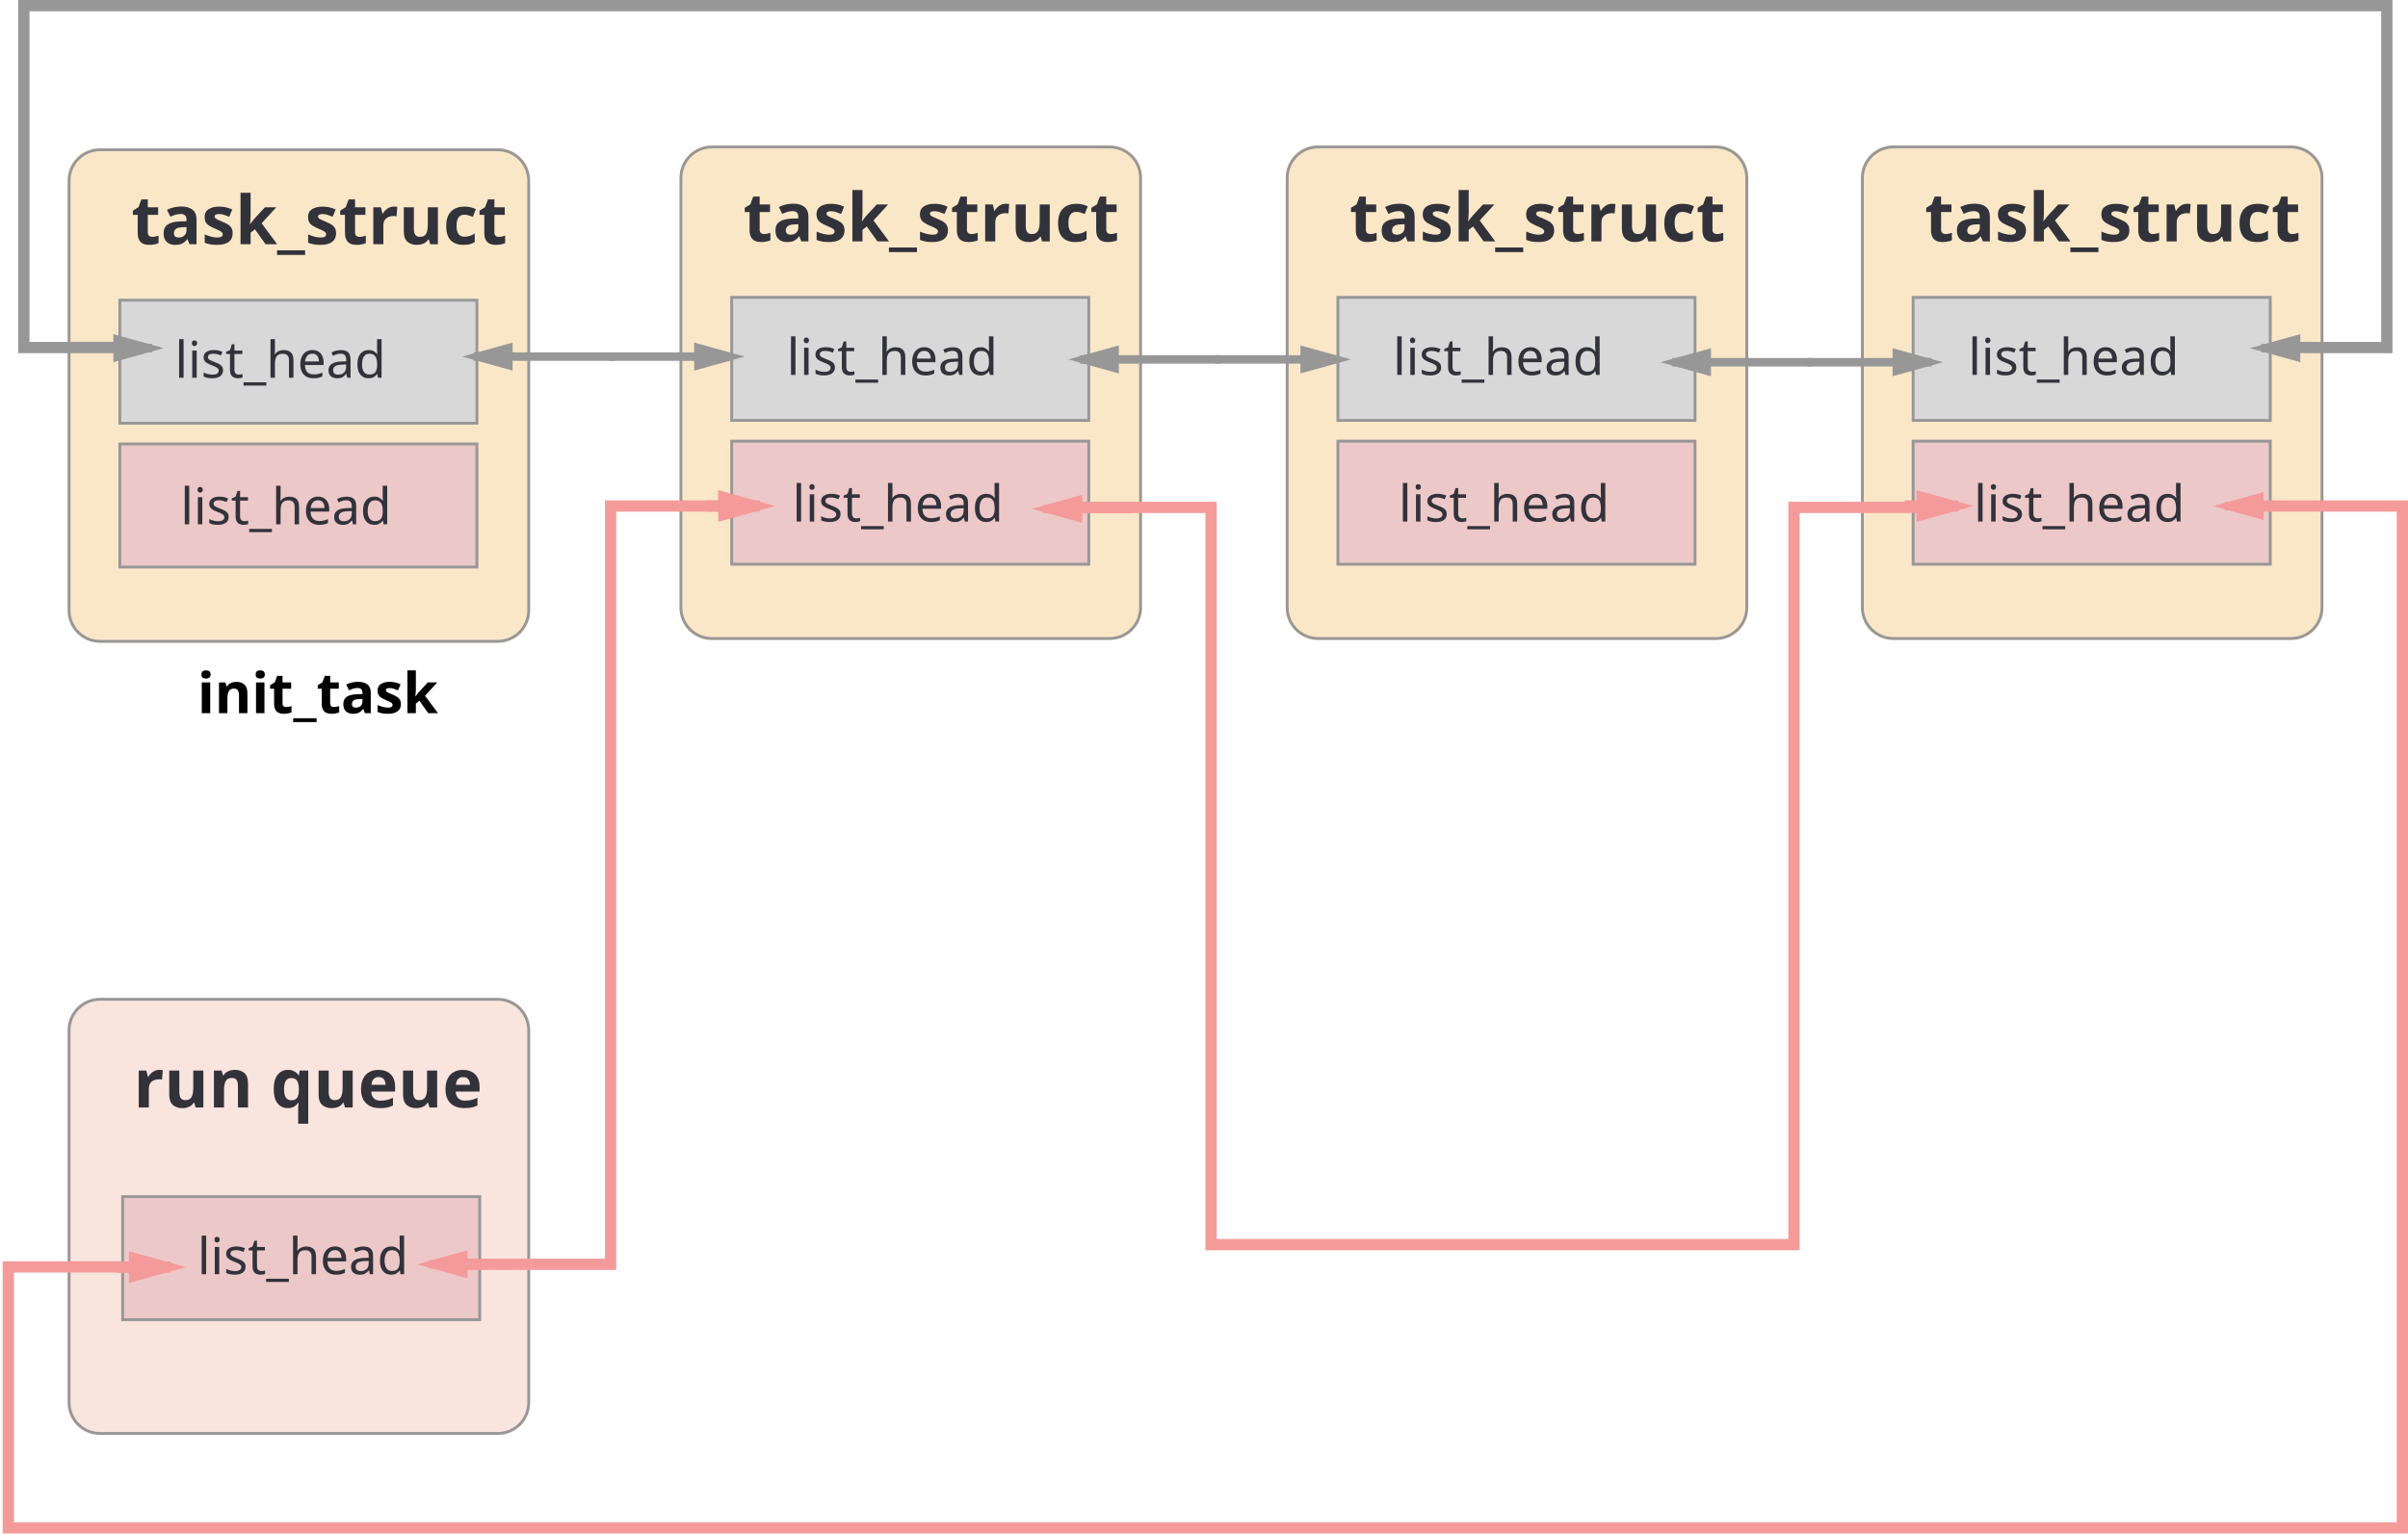
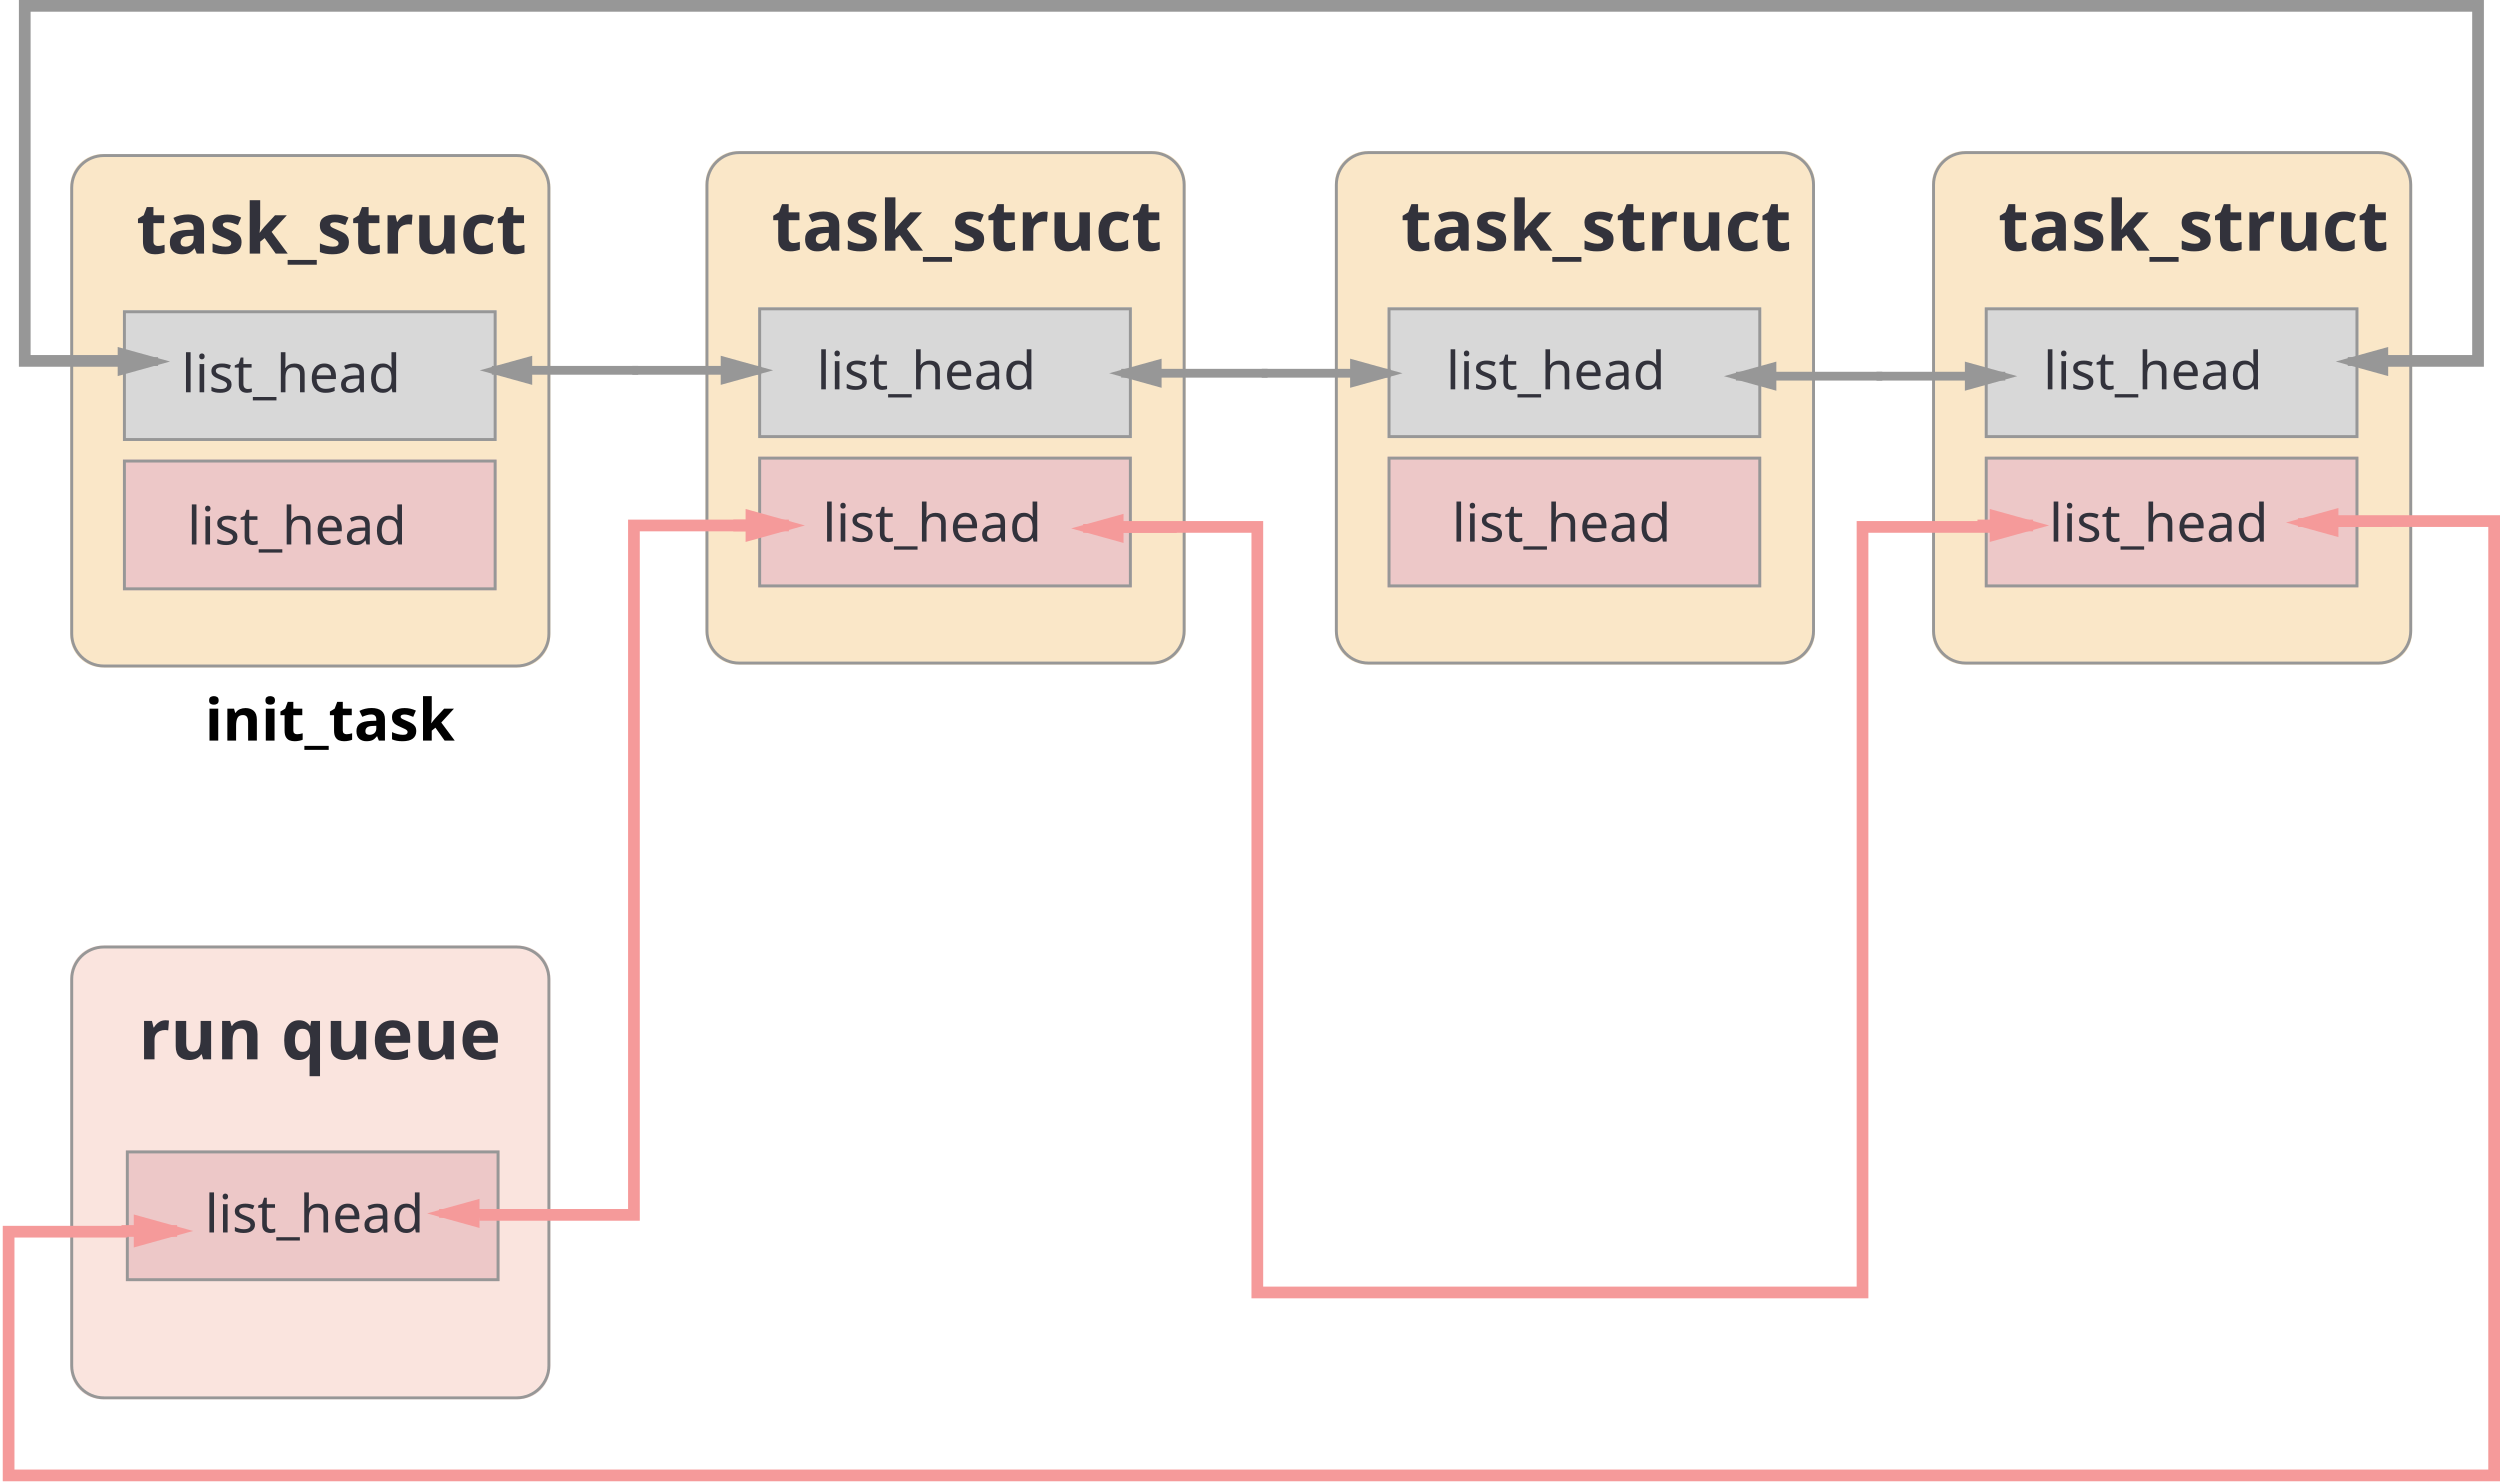
- <svg xmlns="http://www.w3.org/2000/svg" width="854px" height="544px" viewBox="0 0 854 544" version="1.1">
+ <svg xmlns="http://www.w3.org/2000/svg" width="854px" height="506px" viewBox="0 0 854 506" version="1.1">
  <defs />
  <g id="Page-1" stroke="none" stroke-width="1" fill="none" fill-rule="evenodd">
    <g id="run_queue" transform="translate(2, 2)">
      <g transform="translate(6, 0)">
-         <g id="run-queue" transform="translate(16, 352)">
+         <g id="run-queue" transform="translate(16, 321)">
          <g id="Rectangle-5">
            <g id="path-1-link" fill="#FAE4DE">
              <rect id="path-1" x="0" y="0" width="164" height="155" rx="11" />
            </g>
            <rect id="Rectangle-path" stroke="#979797" x="0.5" y="0.5" width="163" height="154" rx="11" />
          </g>
          <g id="Group" transform="translate(23, 14)" fill="#32323B" font-family="Avenir-Heavy, Avenir" font-size="24" font-weight="600">
            <text id="run-queue">
              <tspan x="0.331" y="24.869">run queue</tspan>
            </text>
          </g>
          <g id="Group-26" transform="translate(19, 70)">
            <g id="Rectangle-6">
              <g id="path-2-link" fill="#EDC8C8">
                <rect id="path-2" x="0" y="0" width="127.632" height="44.639" />
              </g>
              <rect id="Rectangle-path" stroke="#979797" x="0.5" y="0.5" width="126.632" height="43.639" />
            </g>
            <text id="list_head" fill="#32323B" font-family="Avenir-Light, Avenir" font-size="18" font-weight="300">
              <tspan x="27" y="28">list_head</tspan>
            </text>
          </g>
        </g>
        <g id="Group-12">
          <g id="task-struct3" transform="translate(16, 50)">
            <g id="Rectangle-5">
              <g id="path-4-link" fill="#FAE7C8">
                <rect id="path-4" x="0" y="0.633" width="164" height="175.367" rx="11" />
              </g>
              <rect id="Rectangle-path" stroke="#979797" x="0.5" y="1.133" width="163" height="174.367" rx="11" />
            </g>
            <g id="Group-25" transform="translate(18, 54)">
              <g id="Rectangle-6">
                <g id="path-5-link" fill="#D8D8D8">
                  <rect id="path-5" x="0" y="0" width="127.632" height="44.639" />
                </g>
                <rect id="Rectangle-path" stroke="#979797" x="0.5" y="0.5" width="126.632" height="43.639" />
              </g>
              <g id="list_head" transform="translate(20, 10)" fill="#32323B" font-family="Avenir-Book, Avenir" font-size="18" font-weight="normal">
                <text>
                  <tspan x="0" y="18">list_head</tspan>
                </text>
              </g>
            </g>
            <g id="task-struct" transform="translate(22, 10)" fill="#32323B" font-family="Avenir-Heavy, Avenir" font-size="24" font-weight="600">
              <text id="task_struct">
                <tspan x="0.586" y="24.633">task_struct</tspan>
              </text>
            </g>
            <g id="Group-26" transform="translate(18, 105)">
              <g id="Rectangle-6">
                <g id="path-7-link" fill="#EDC8C8">
                  <rect id="path-7" x="0" y="0" width="127.632" height="44.639" />
                </g>
                <rect id="Rectangle-path" stroke="#979797" x="0.5" y="0.5" width="126.632" height="43.639" />
              </g>
            </g>
            <g id="list_head" transform="translate(40, 116)" fill="#32323B" font-family="Avenir-Light, Avenir" font-size="18" font-weight="300">
              <text>
                <tspan x="0" y="18">list_head</tspan>
              </text>
            </g>
          </g>
          <g id="task-struct3" transform="translate(233, 49)">
            <g id="Rectangle-5">
              <g id="path-9-link" fill="#FAE7C8">
                <rect id="path-9" x="0" y="0.633" width="164" height="175.367" rx="11" />
              </g>
              <rect id="Rectangle-path" stroke="#979797" x="0.5" y="1.133" width="163" height="174.367" rx="11" />
            </g>
            <g id="Group-25" transform="translate(18, 54)">
              <g id="Rectangle-6">
                <g id="path-10-link" fill="#D8D8D8">
                  <rect id="path-10" x="0" y="0" width="127.632" height="44.639" />
                </g>
                <rect id="Rectangle-path" stroke="#979797" x="0.5" y="0.5" width="126.632" height="43.639" />
              </g>
              <g id="list_head" transform="translate(20, 10)" fill="#32323B" font-family="Avenir-Book, Avenir" font-size="18" font-weight="normal">
                <text>
                  <tspan x="0" y="18">list_head</tspan>
                </text>
              </g>
            </g>
            <g id="task-struct" transform="translate(22, 10)" fill="#32323B" font-family="Avenir-Heavy, Avenir" font-size="24" font-weight="600">
              <text id="task_struct">
                <tspan x="0.586" y="24.633">task_struct</tspan>
              </text>
            </g>
            <g id="Group-26" transform="translate(18, 105)">
              <g id="Rectangle-6">
                <g id="path-12-link" fill="#EDC8C8">
                  <rect id="path-12" x="0" y="0" width="127.632" height="44.639" />
                </g>
                <rect id="Rectangle-path" stroke="#979797" x="0.5" y="0.5" width="126.632" height="43.639" />
              </g>
            </g>
            <g id="list_head" transform="translate(40, 116)" fill="#32323B" font-family="Avenir-Light, Avenir" font-size="18" font-weight="300">
              <text>
                <tspan x="0" y="18">list_head</tspan>
              </text>
            </g>
          </g>
          <g id="task-struct3" transform="translate(448, 49)">
            <g id="Rectangle-5">
              <g id="path-14-link" fill="#FAE7C8">
                <rect id="path-14" x="0" y="0.633" width="164" height="175.367" rx="11" />
              </g>
              <rect id="Rectangle-path" stroke="#979797" x="0.5" y="1.133" width="163" height="174.367" rx="11" />
            </g>
            <g id="Group-25" transform="translate(18, 54)">
              <g id="Rectangle-6">
                <g id="path-15-link" fill="#D8D8D8">
                  <rect id="path-15" x="0" y="0" width="127.632" height="44.639" />
                </g>
                <rect id="Rectangle-path" stroke="#979797" x="0.5" y="0.5" width="126.632" height="43.639" />
              </g>
              <g id="list_head" transform="translate(20, 10)" fill="#32323B" font-family="Avenir-Book, Avenir" font-size="18" font-weight="normal">
                <text>
                  <tspan x="0" y="18">list_head</tspan>
                </text>
              </g>
            </g>
            <g id="task-struct" transform="translate(22, 10)" fill="#32323B" font-family="Avenir-Heavy, Avenir" font-size="24" font-weight="600">
              <text id="task_struct">
                <tspan x="0.586" y="24.633">task_struct</tspan>
              </text>
            </g>
            <g id="Group-26" transform="translate(18, 105)">
              <g id="Rectangle-6">
                <g id="path-17-link" fill="#EDC8C8">
                  <rect id="path-17" x="0" y="0" width="127.632" height="44.639" />
                </g>
                <rect id="Rectangle-path" stroke="#979797" x="0.5" y="0.5" width="126.632" height="43.639" />
              </g>
            </g>
            <g id="list_head" transform="translate(40, 116)" fill="#32323B" font-family="Avenir-Light, Avenir" font-size="18" font-weight="300">
              <text>
                <tspan x="0" y="18">list_head</tspan>
              </text>
            </g>
          </g>
          <g id="task-struct3" transform="translate(652, 49)">
            <g id="Rectangle-5">
              <g id="path-14-link" fill="#FAE7C8">
                <rect id="path-14" x="0" y="0.633" width="164" height="175.367" rx="11" />
              </g>
              <rect id="Rectangle-path" stroke="#979797" x="0.5" y="1.133" width="163" height="174.367" rx="11" />
            </g>
            <g id="Group-25" transform="translate(18, 54)">
              <g id="Rectangle-6">
                <g id="path-15-link" fill="#D8D8D8">
                  <rect id="path-15" x="0" y="0" width="127.632" height="44.639" />
                </g>
                <rect id="Rectangle-path" stroke="#979797" x="0.5" y="0.5" width="126.632" height="43.639" />
              </g>
              <g id="list_head" transform="translate(20, 10)" fill="#32323B" font-family="Avenir-Book, Avenir" font-size="18" font-weight="normal">
                <text>
                  <tspan x="0" y="18">list_head</tspan>
                </text>
              </g>
            </g>
            <g id="task-struct" transform="translate(22, 10)" fill="#32323B" font-family="Avenir-Heavy, Avenir" font-size="24" font-weight="600">
              <text id="task_struct">
                <tspan x="0.586" y="24.633">task_struct</tspan>
              </text>
            </g>
            <g id="Group-26" transform="translate(18, 105)">
              <g id="Rectangle-6">
                <g id="path-17-link" fill="#EDC8C8">
                  <rect id="path-17" x="0" y="0" width="127.632" height="44.639" />
                </g>
                <rect id="Rectangle-path" stroke="#979797" x="0.5" y="0.5" width="126.632" height="43.639" />
              </g>
            </g>
            <g id="list_head" transform="translate(40, 116)" fill="#32323B" font-family="Avenir-Light, Avenir" font-size="18" font-weight="300">
              <text>
                <tspan x="0" y="18">list_head</tspan>
              </text>
            </g>
          </g>
          <polyline id="Line-2" stroke="#979797" stroke-width="4" stroke-linecap="square" points="30.98 121.281 0.453 121.281 0.453 0 838.5 2.52467318e-15 838.5 121.281 804.355 121.281" />
          <path d="M23.5,121.5 L44.5,121.5" id="Line-3" stroke="#979797" stroke-width="3" stroke-linecap="square" />
          <path id="Line-3-decoration-1" d="M44.5,121.5 L33.7,118.5 L33.7,124.5 L44.5,121.5 Z" stroke="#979797" stroke-width="3" stroke-linecap="square" />
          <path d="M807.5,121.5 L795.5,121.5" id="Line-4" stroke="#979797" stroke-width="3" stroke-linecap="square" />
          <path id="Line-4-decoration-1" d="M795.5,121.5 L806.3,124.5 L806.3,118.5 L795.5,121.5 Z" stroke="#979797" stroke-width="3" stroke-linecap="square" />
        </g>
      </g>
-       <polyline id="Line-6" stroke="#F59A9A" stroke-width="4" stroke-linecap="square" points="793.5 177.5 850 177.5 850 540 0.941 540 0.941 447.422 39.527 447.422" />
+       <polyline id="Line-6" stroke="#F59A9A" stroke-width="4" stroke-linecap="square" points="793.5 176 850 176 850 502 0.941 502 0.941 418.744 39.527 418.744" />
      <path d="M250.5,177.5 L265.5,177.5" id="Line-8" stroke="#F59A9A" stroke-width="4" stroke-linecap="square" />
      <path id="Line-8-decoration-1" d="M265.5,177.5 L254.7,174.5 L254.7,180.5 L265.5,177.5 Z" stroke="#F59A9A" stroke-width="4" stroke-linecap="square" />
-       <polyline id="Line-5" stroke="#F59A9A" stroke-width="4" stroke-linecap="square" points="253.703 177.5 214.55 177.5 214.55 446.5 163.703 446.5" />
+       <polyline id="Line-5" stroke="#F59A9A" stroke-width="4" stroke-linecap="square" points="253.703 177.5 214.55 177.5 214.55 413 163.703 413" />
      <g id="Group-2" transform="translate(167, 123)" stroke="#979797" stroke-linecap="square" stroke-width="3">
        <path d="M48.5,1.5 L89.5,1.5" id="Line" />
        <path id="Line-decoration-1" d="M89.5,1.5 L78.7,-1.5 L78.7,4.5 L89.5,1.5 Z" />
        <path d="M47.5,1.5 L0.5,1.5" id="Line" />
        <path id="Line-decoration-1" d="M0.5,1.5 L11.3,4.5 L11.3,-1.5 L0.5,1.5 Z" />
      </g>
      <g id="Group-2" transform="translate(382, 124)" stroke="#979797" stroke-linecap="square" stroke-width="3">
        <path d="M48.5,1.5 L89.5,1.5" id="Line" />
        <path id="Line-decoration-1" d="M89.5,1.5 L78.7,-1.5 L78.7,4.5 L89.5,1.5 Z" />
        <path d="M47.5,1.5 L0.5,1.5" id="Line" />
        <path id="Line-decoration-1" d="M0.5,1.5 L11.3,4.5 L11.3,-1.5 L0.5,1.5 Z" />
      </g>
      <g id="Group-2" transform="translate(592, 125)" stroke="#979797" stroke-linecap="square" stroke-width="3">
        <path d="M48.5,1.5 L89.5,1.5" id="Line" />
        <path id="Line-decoration-1" d="M89.5,1.5 L78.7,-1.5 L78.7,4.5 L89.5,1.5 Z" />
        <path d="M47.5,1.5 L0.5,1.5" id="Line" />
        <path id="Line-decoration-1" d="M0.5,1.5 L11.3,4.5 L11.3,-1.5 L0.5,1.5 Z" />
      </g>
      <polyline id="Line-7" stroke="#F59A9A" stroke-width="4" stroke-linecap="square" points="382.5 177.992 427.5 177.992 427.5 439.504 634.238 439.504 634.238 177.992 684.121 177.992" />
-       <path d="M41.5,447.5 L56.5,447.5" id="Line-8" stroke="#F59A9A" stroke-width="4" stroke-linecap="square" />
-       <path id="Line-8-decoration-1" d="M56.5,447.5 L45.7,444.5 L45.7,450.5 L56.5,447.5 Z" stroke="#F59A9A" stroke-width="4" stroke-linecap="square" />
+       <path d="M41.5,418.5 L56.5,418.5" id="Line-8" stroke="#F59A9A" stroke-width="4" stroke-linecap="square" />
+       <path id="Line-8-decoration-1" d="M56.5,418.5 L45.7,415.5 L45.7,421.5 L56.5,418.5 Z" stroke="#F59A9A" stroke-width="4" stroke-linecap="square" />
      <path d="M675.5,177.5 L690.5,177.5" id="Line-8" stroke="#F59A9A" stroke-width="4" stroke-linecap="square" />
      <path id="Line-8-decoration-1" d="M690.5,177.5 L679.7,174.5 L679.7,180.5 L690.5,177.5 Z" stroke="#F59A9A" stroke-width="4" stroke-linecap="square" />
      <path d="M398.5,178.5 L369.5,178.5" id="Line-9" stroke="#F59A9A" stroke-width="3" stroke-linecap="square" />
      <path id="Line-9-decoration-1" d="M369.5,178.5 L380.3,181.5 L380.3,175.5 L369.5,178.5 Z" stroke="#F59A9A" stroke-width="3" stroke-linecap="square" />
-       <path d="M180.5,446.5 L151.5,446.5" id="Line-9" stroke="#F59A9A" stroke-width="3" stroke-linecap="square" />
-       <path id="Line-9-decoration-1" d="M151.5,446.5 L162.3,449.5 L162.3,443.5 L151.5,446.5 Z" stroke="#F59A9A" stroke-width="3" stroke-linecap="square" />
-       <path d="M817.5,177.5 L788.5,177.5" id="Line-9" stroke="#F59A9A" stroke-width="3" stroke-linecap="square" />
-       <path id="Line-9-decoration-1" d="M788.5,177.5 L799.3,180.5 L799.3,174.5 L788.5,177.5 Z" stroke="#F59A9A" stroke-width="3" stroke-linecap="square" />
+       <path d="M178.5,412.5 L149.5,412.5" id="Line-9" stroke="#F59A9A" stroke-width="3" stroke-linecap="square" />
+       <path id="Line-9-decoration-1" d="M149.5,412.5 L160.3,415.5 L160.3,409.5 L149.5,412.5 Z" stroke="#F59A9A" stroke-width="3" stroke-linecap="square" />
+       <path d="M813.5,176.5 L784.5,176.5" id="Line-9" stroke="#F59A9A" stroke-width="3" stroke-linecap="square" />
+       <path id="Line-9-decoration-1" d="M784.5,176.5 L795.3,179.5 L795.3,173.5 L784.5,176.5 Z" stroke="#F59A9A" stroke-width="3" stroke-linecap="square" />
      <text id="init_task" font-family="Avenir-Heavy, Avenir" font-size="20" font-weight="600" fill="#000000">
        <tspan x="68" y="251">init_task</tspan>
      </text>
    </g>
  </g>
</svg>
